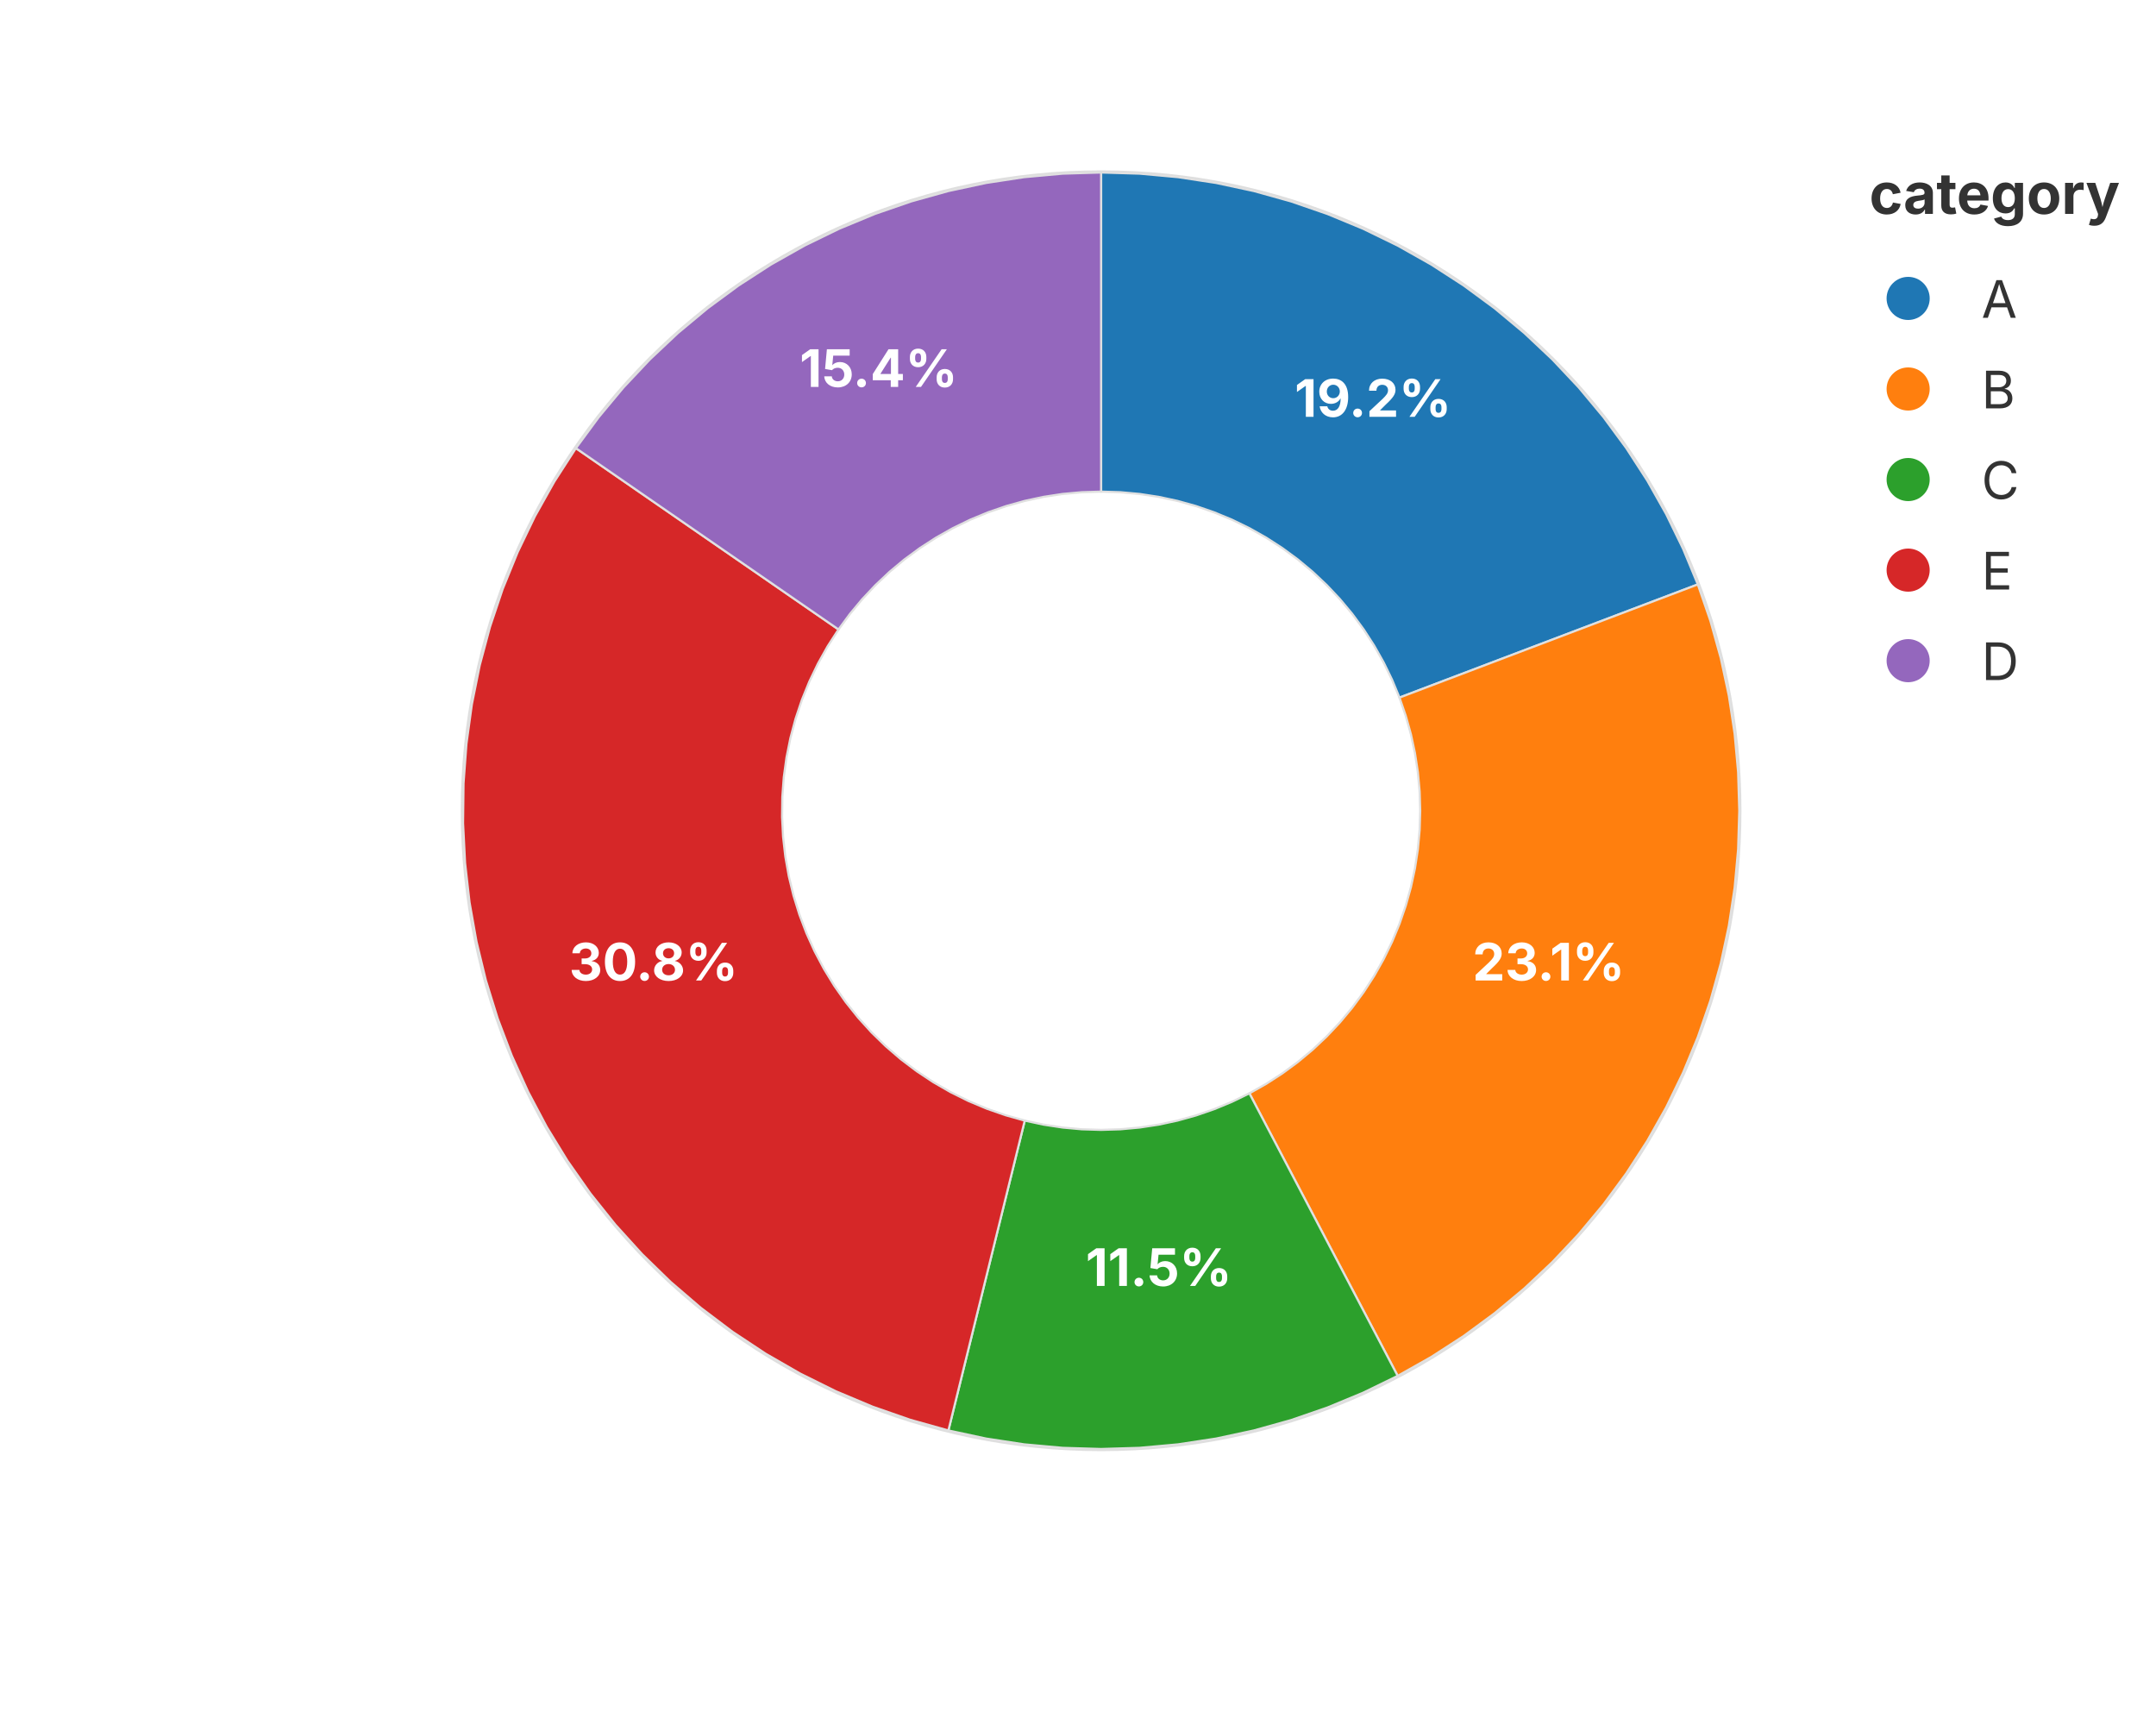
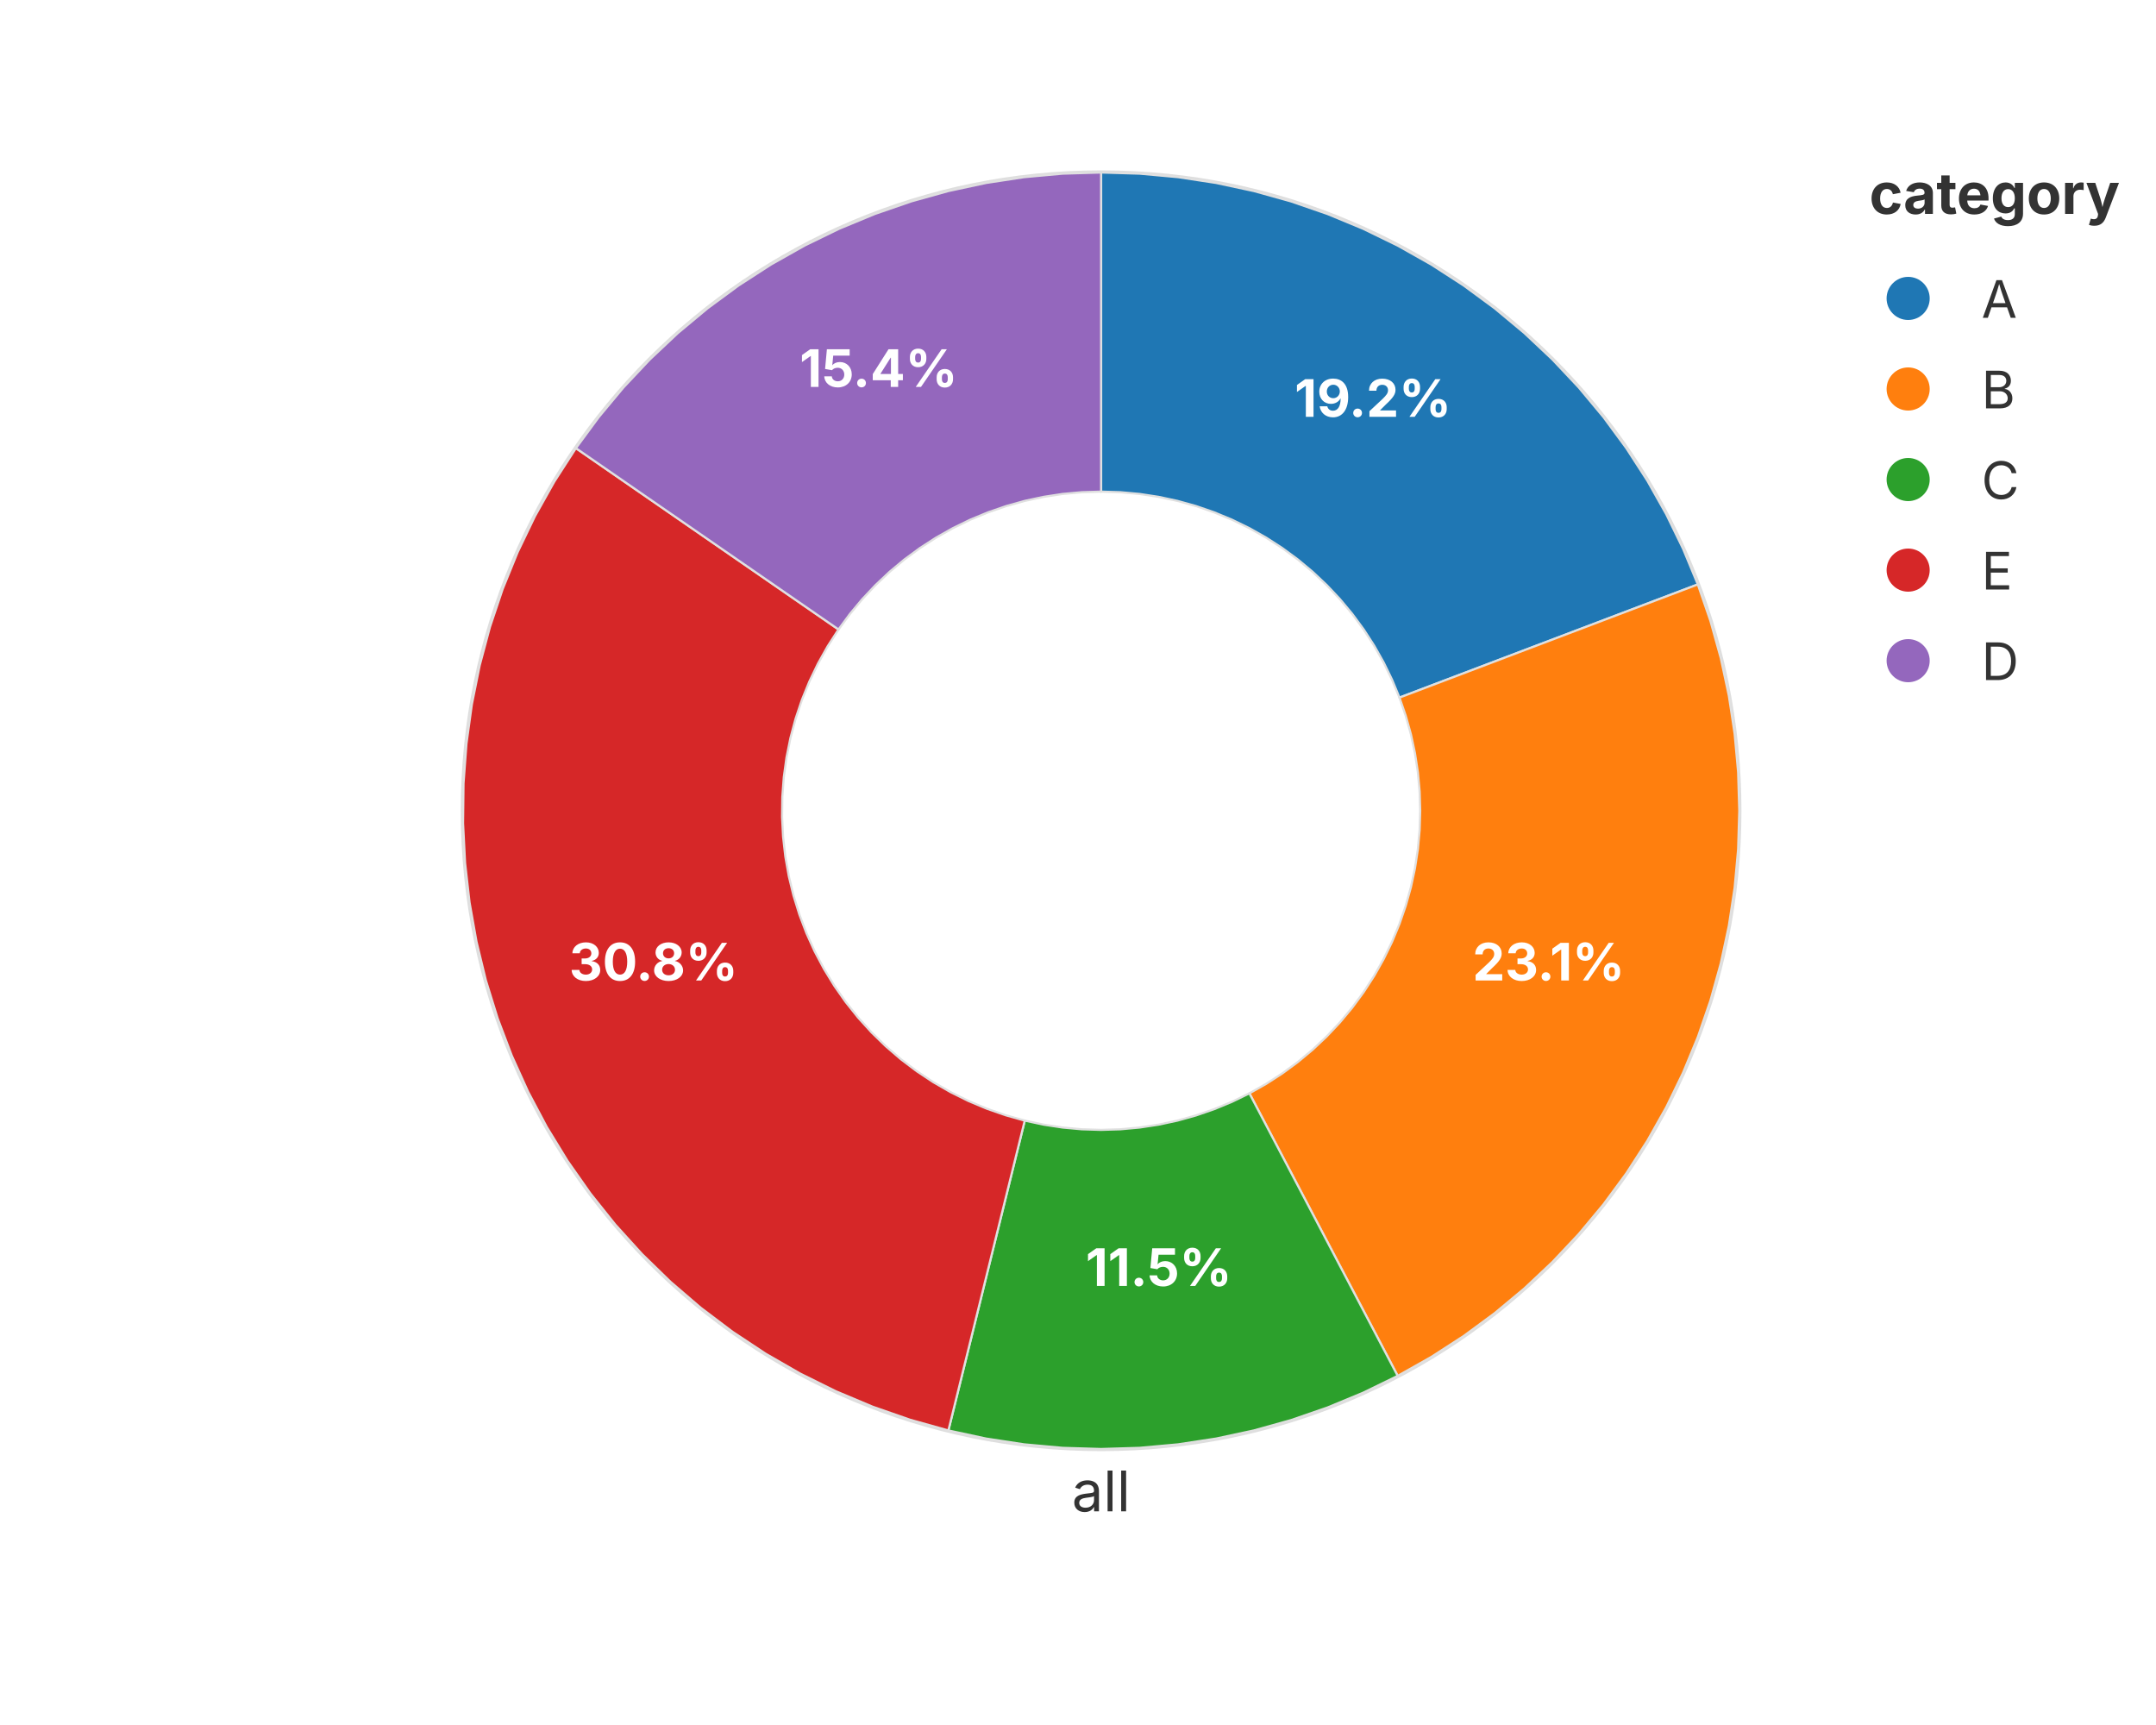
<svg xmlns="http://www.w3.org/2000/svg" width="500" height="400" viewBox="0 0 500 400">
  <rect width="100%" height="100%" fill="rgba(255,255,255,1.000)" />
  <circle cx="255.36" cy="188.00" r="148.00" fill="none" stroke="rgba(189,189,189,1.000)" stroke-width="1.00" opacity="0.5" />
  <line x1="255.36" y1="262.00" x2="255.36" y2="336.00" stroke="rgba(189,189,189,1.000)" stroke-width="1.00" opacity="0.5" />
-   <text x="255.36" y="341.00" font-size="13" font-family="Inter, -apple-system, BlinkMacSystemFont, 'Segoe UI', Roboto, Helvetica, Arial, 'PingFang SC', 'Microsoft YaHei', Ubuntu, Cantarell, 'Noto Sans', sans-serif" fill="rgba(51,51,51,1.000)" text-anchor="middle" dominant-baseline="hanging" />
+   <text x="255.36" y="341.00" font-size="13" font-family="Inter, -apple-system, BlinkMacSystemFont, 'Segoe UI', Roboto, Helvetica, Arial, 'PingFang SC', 'Microsoft YaHei', Ubuntu, Cantarell, 'Noto Sans', sans-serif" fill="rgba(51,51,51,1.000)" text-anchor="middle" dominant-baseline="hanging">all</text>
  <defs>
    <clipPath id="plot-clip-area">
      <rect x="92.200" y="40.000" width="326.320" height="296.000" />
    </clipPath>
  </defs>
  <polygon points="255.360,114.000 255.360,40.000 264.296,40.270 273.199,41.079 282.038,42.424 290.779,44.301 299.390,46.701 307.842,49.618 316.101,53.039 324.139,56.953 331.926,61.344 339.434,66.198 346.634,71.497 353.502,77.220 360.012,83.348 366.140,89.858 371.863,96.726 377.162,103.926 382.016,111.434 386.408,119.221 390.321,127.259 393.742,135.518 324.551,161.759 322.841,157.629 320.884,153.610 318.688,149.717 316.261,145.963 313.612,142.363 310.750,138.929 307.686,135.674 304.431,132.610 300.997,129.748 297.397,127.099 293.643,124.672 289.750,122.476 285.731,120.519 281.601,118.809 277.375,117.351 273.069,116.150 268.699,115.212 264.280,114.540 259.828,114.135" fill="rgba(31,119,180,1.000)" stroke="rgba(224,224,224,1.000)" stroke-width="0.500" fill-opacity="1.000" stroke-opacity="1.000" clip-path="url(#plot-clip-area)" />
  <text x="318.415" y="96.649" font-size="12.0" font-family="Inter, -apple-system, BlinkMacSystemFont, 'Segoe UI', Roboto, Helvetica, Arial, 'PingFang SC', 'Microsoft YaHei', Ubuntu, Cantarell, 'Noto Sans', sans-serif" fill="rgba(255,255,255,1.000)" fill-opacity="1.000" text-anchor="middle" font-weight="bold">19.2%</text>
  <polygon points="324.551,161.759 393.742,135.518 396.659,143.970 399.059,152.581 400.936,161.322 402.281,170.161 403.090,179.064 403.360,188.000 403.090,196.936 402.281,205.839 400.936,214.678 399.059,223.419 396.659,232.030 393.742,240.482 390.321,248.741 386.408,256.779 382.016,264.566 377.162,272.074 371.863,279.274 366.140,286.142 360.012,292.652 353.502,298.780 346.634,304.503 339.434,309.802 331.926,314.656 324.139,319.047 289.750,253.524 293.643,251.328 297.397,248.901 300.997,246.252 304.431,243.390 307.686,240.326 310.750,237.071 313.612,233.637 316.261,230.037 318.688,226.283 320.884,222.390 322.841,218.371 324.551,214.241 326.009,210.015 327.210,205.709 328.148,201.339 328.820,196.920 329.225,192.468 329.360,188.000 329.225,183.532 328.820,179.080 328.148,174.661 327.210,170.291 326.009,165.985" fill="rgba(255,127,14,1.000)" stroke="rgba(224,224,224,1.000)" stroke-width="0.500" fill-opacity="1.000" stroke-opacity="1.000" clip-path="url(#plot-clip-area)" />
  <text x="359.147" y="227.361" font-size="12.0" font-family="Inter, -apple-system, BlinkMacSystemFont, 'Segoe UI', Roboto, Helvetica, Arial, 'PingFang SC', 'Microsoft YaHei', Ubuntu, Cantarell, 'Noto Sans', sans-serif" fill="rgba(255,255,255,1.000)" fill-opacity="1.000" text-anchor="middle" font-weight="bold">23.1%</text>
  <polygon points="289.750,253.524 324.139,319.047 316.101,322.961 307.842,326.382 299.390,329.299 290.779,331.699 282.038,333.576 273.199,334.921 264.296,335.730 255.360,336.000 246.424,335.730 237.521,334.921 228.682,333.576 219.941,331.699 237.651,259.850 242.021,260.788 246.440,261.460 250.892,261.865 255.360,262.000 259.828,261.865 264.280,261.460 268.699,260.788 273.069,259.850 277.375,258.649 281.601,257.191 285.731,255.481" fill="rgba(44,160,44,1.000)" stroke="rgba(224,224,224,1.000)" stroke-width="0.500" fill-opacity="1.000" stroke-opacity="1.000" clip-path="url(#plot-clip-area)" />
  <text x="268.740" y="298.191" font-size="12.0" font-family="Inter, -apple-system, BlinkMacSystemFont, 'Segoe UI', Roboto, Helvetica, Arial, 'PingFang SC', 'Microsoft YaHei', Ubuntu, Cantarell, 'Noto Sans', sans-serif" fill="rgba(255,255,255,1.000)" fill-opacity="1.000" text-anchor="middle" font-weight="bold">11.5%</text>
  <polygon points="237.651,259.850 219.941,331.699 211.054,329.213 202.339,326.177 193.831,322.604 185.561,318.507 177.563,313.904 169.868,308.810 162.505,303.247 155.503,297.236 148.889,290.800 142.689,283.965 136.927,276.756 131.626,269.202 126.805,261.333 122.485,253.178 118.681,244.770 115.409,236.142 112.680,227.326 110.507,218.357 108.896,209.270 107.856,200.101 107.388,190.884 107.496,181.656 108.179,172.453 109.434,163.311 111.256,154.264 113.639,145.348 116.573,136.599 120.046,128.049 124.045,119.732 128.555,111.681 133.558,103.926 194.459,145.963 191.958,149.840 189.703,153.866 187.703,158.025 185.966,162.299 184.499,166.674 183.308,171.132 182.397,175.655 181.769,180.227 181.428,184.828 181.374,189.442 181.608,194.050 182.128,198.635 182.933,203.179 184.020,207.663 185.384,212.071 187.021,216.385 188.922,220.589 191.083,224.666 193.493,228.601 196.144,232.378 199.024,235.982 202.124,239.400 205.431,242.618 208.932,245.624 212.614,248.405 216.462,250.952 220.461,253.254 224.595,255.302 228.850,257.088 233.207,258.606" fill="rgba(214,39,40,1.000)" stroke="rgba(224,224,224,1.000)" stroke-width="0.500" fill-opacity="1.000" stroke-opacity="1.000" clip-path="url(#plot-clip-area)" />
  <text x="151.573" y="227.361" font-size="12.0" font-family="Inter, -apple-system, BlinkMacSystemFont, 'Segoe UI', Roboto, Helvetica, Arial, 'PingFang SC', 'Microsoft YaHei', Ubuntu, Cantarell, 'Noto Sans', sans-serif" fill="rgba(255,255,255,1.000)" fill-opacity="1.000" text-anchor="middle" font-weight="bold">30.8%</text>
  <polygon points="194.459,145.963 133.558,103.926 138.857,96.726 144.580,89.858 150.708,83.348 157.218,77.220 164.086,71.497 171.286,66.198 178.794,61.344 186.581,56.953 194.619,53.039 202.878,49.618 211.330,46.701 219.941,44.301 228.682,42.424 237.521,41.079 246.424,40.270 255.360,40.000 255.360,114.000 250.892,114.135 246.440,114.540 242.021,115.212 237.651,116.150 233.345,117.351 229.119,118.809 224.989,120.519 220.970,122.476 217.077,124.672 213.323,127.099 209.723,129.748 206.289,132.610 203.034,135.674 199.970,138.929 197.108,142.363" fill="rgba(148,103,189,1.000)" stroke="rgba(224,224,224,1.000)" stroke-width="0.500" fill-opacity="1.000" stroke-opacity="1.000" clip-path="url(#plot-clip-area)" />
  <text x="203.776" y="89.714" font-size="12.0" font-family="Inter, -apple-system, BlinkMacSystemFont, 'Segoe UI', Roboto, Helvetica, Arial, 'PingFang SC', 'Microsoft YaHei', Ubuntu, Cantarell, 'Noto Sans', sans-serif" fill="rgba(255,255,255,1.000)" fill-opacity="1.000" text-anchor="middle" font-weight="bold">15.4%</text>
  <text x="433.520" y="49.600" font-size="13.2" font-family="Inter, -apple-system, BlinkMacSystemFont, 'Segoe UI', Roboto, Helvetica, Arial, 'PingFang SC', 'Microsoft YaHei', Ubuntu, Cantarell, 'Noto Sans', sans-serif" fill="rgba(51,51,51,1.000)" fill-opacity="1.000" text-anchor="start" font-weight="bold">category</text>
  <circle cx="442.520" cy="69.200" r="5.000" fill="rgba(31,119,180,1.000)" stroke="none" stroke-width="0.000" fill-opacity="1.000" stroke-opacity="1.000" />
  <text x="459.520" y="73.700" font-size="12.0" font-family="Inter, -apple-system, BlinkMacSystemFont, 'Segoe UI', Roboto, Helvetica, Arial, 'PingFang SC', 'Microsoft YaHei', Ubuntu, Cantarell, 'Noto Sans', sans-serif" fill="rgba(51,51,51,1.000)" fill-opacity="1.000" text-anchor="start" font-weight="normal">A</text>
  <circle cx="442.520" cy="90.200" r="5.000" fill="rgba(255,127,14,1.000)" stroke="none" stroke-width="0.000" fill-opacity="1.000" stroke-opacity="1.000" />
  <text x="459.520" y="94.700" font-size="12.0" font-family="Inter, -apple-system, BlinkMacSystemFont, 'Segoe UI', Roboto, Helvetica, Arial, 'PingFang SC', 'Microsoft YaHei', Ubuntu, Cantarell, 'Noto Sans', sans-serif" fill="rgba(51,51,51,1.000)" fill-opacity="1.000" text-anchor="start" font-weight="normal">B</text>
  <circle cx="442.520" cy="111.200" r="5.000" fill="rgba(44,160,44,1.000)" stroke="none" stroke-width="0.000" fill-opacity="1.000" stroke-opacity="1.000" />
  <text x="459.520" y="115.700" font-size="12.0" font-family="Inter, -apple-system, BlinkMacSystemFont, 'Segoe UI', Roboto, Helvetica, Arial, 'PingFang SC', 'Microsoft YaHei', Ubuntu, Cantarell, 'Noto Sans', sans-serif" fill="rgba(51,51,51,1.000)" fill-opacity="1.000" text-anchor="start" font-weight="normal">C</text>
  <circle cx="442.520" cy="132.200" r="5.000" fill="rgba(214,39,40,1.000)" stroke="none" stroke-width="0.000" fill-opacity="1.000" stroke-opacity="1.000" />
  <text x="459.520" y="136.700" font-size="12.0" font-family="Inter, -apple-system, BlinkMacSystemFont, 'Segoe UI', Roboto, Helvetica, Arial, 'PingFang SC', 'Microsoft YaHei', Ubuntu, Cantarell, 'Noto Sans', sans-serif" fill="rgba(51,51,51,1.000)" fill-opacity="1.000" text-anchor="start" font-weight="normal">E</text>
  <circle cx="442.520" cy="153.200" r="5.000" fill="rgba(148,103,189,1.000)" stroke="none" stroke-width="0.000" fill-opacity="1.000" stroke-opacity="1.000" />
  <text x="459.520" y="157.700" font-size="12.0" font-family="Inter, -apple-system, BlinkMacSystemFont, 'Segoe UI', Roboto, Helvetica, Arial, 'PingFang SC', 'Microsoft YaHei', Ubuntu, Cantarell, 'Noto Sans', sans-serif" fill="rgba(51,51,51,1.000)" fill-opacity="1.000" text-anchor="start" font-weight="normal">D</text>
</svg>
